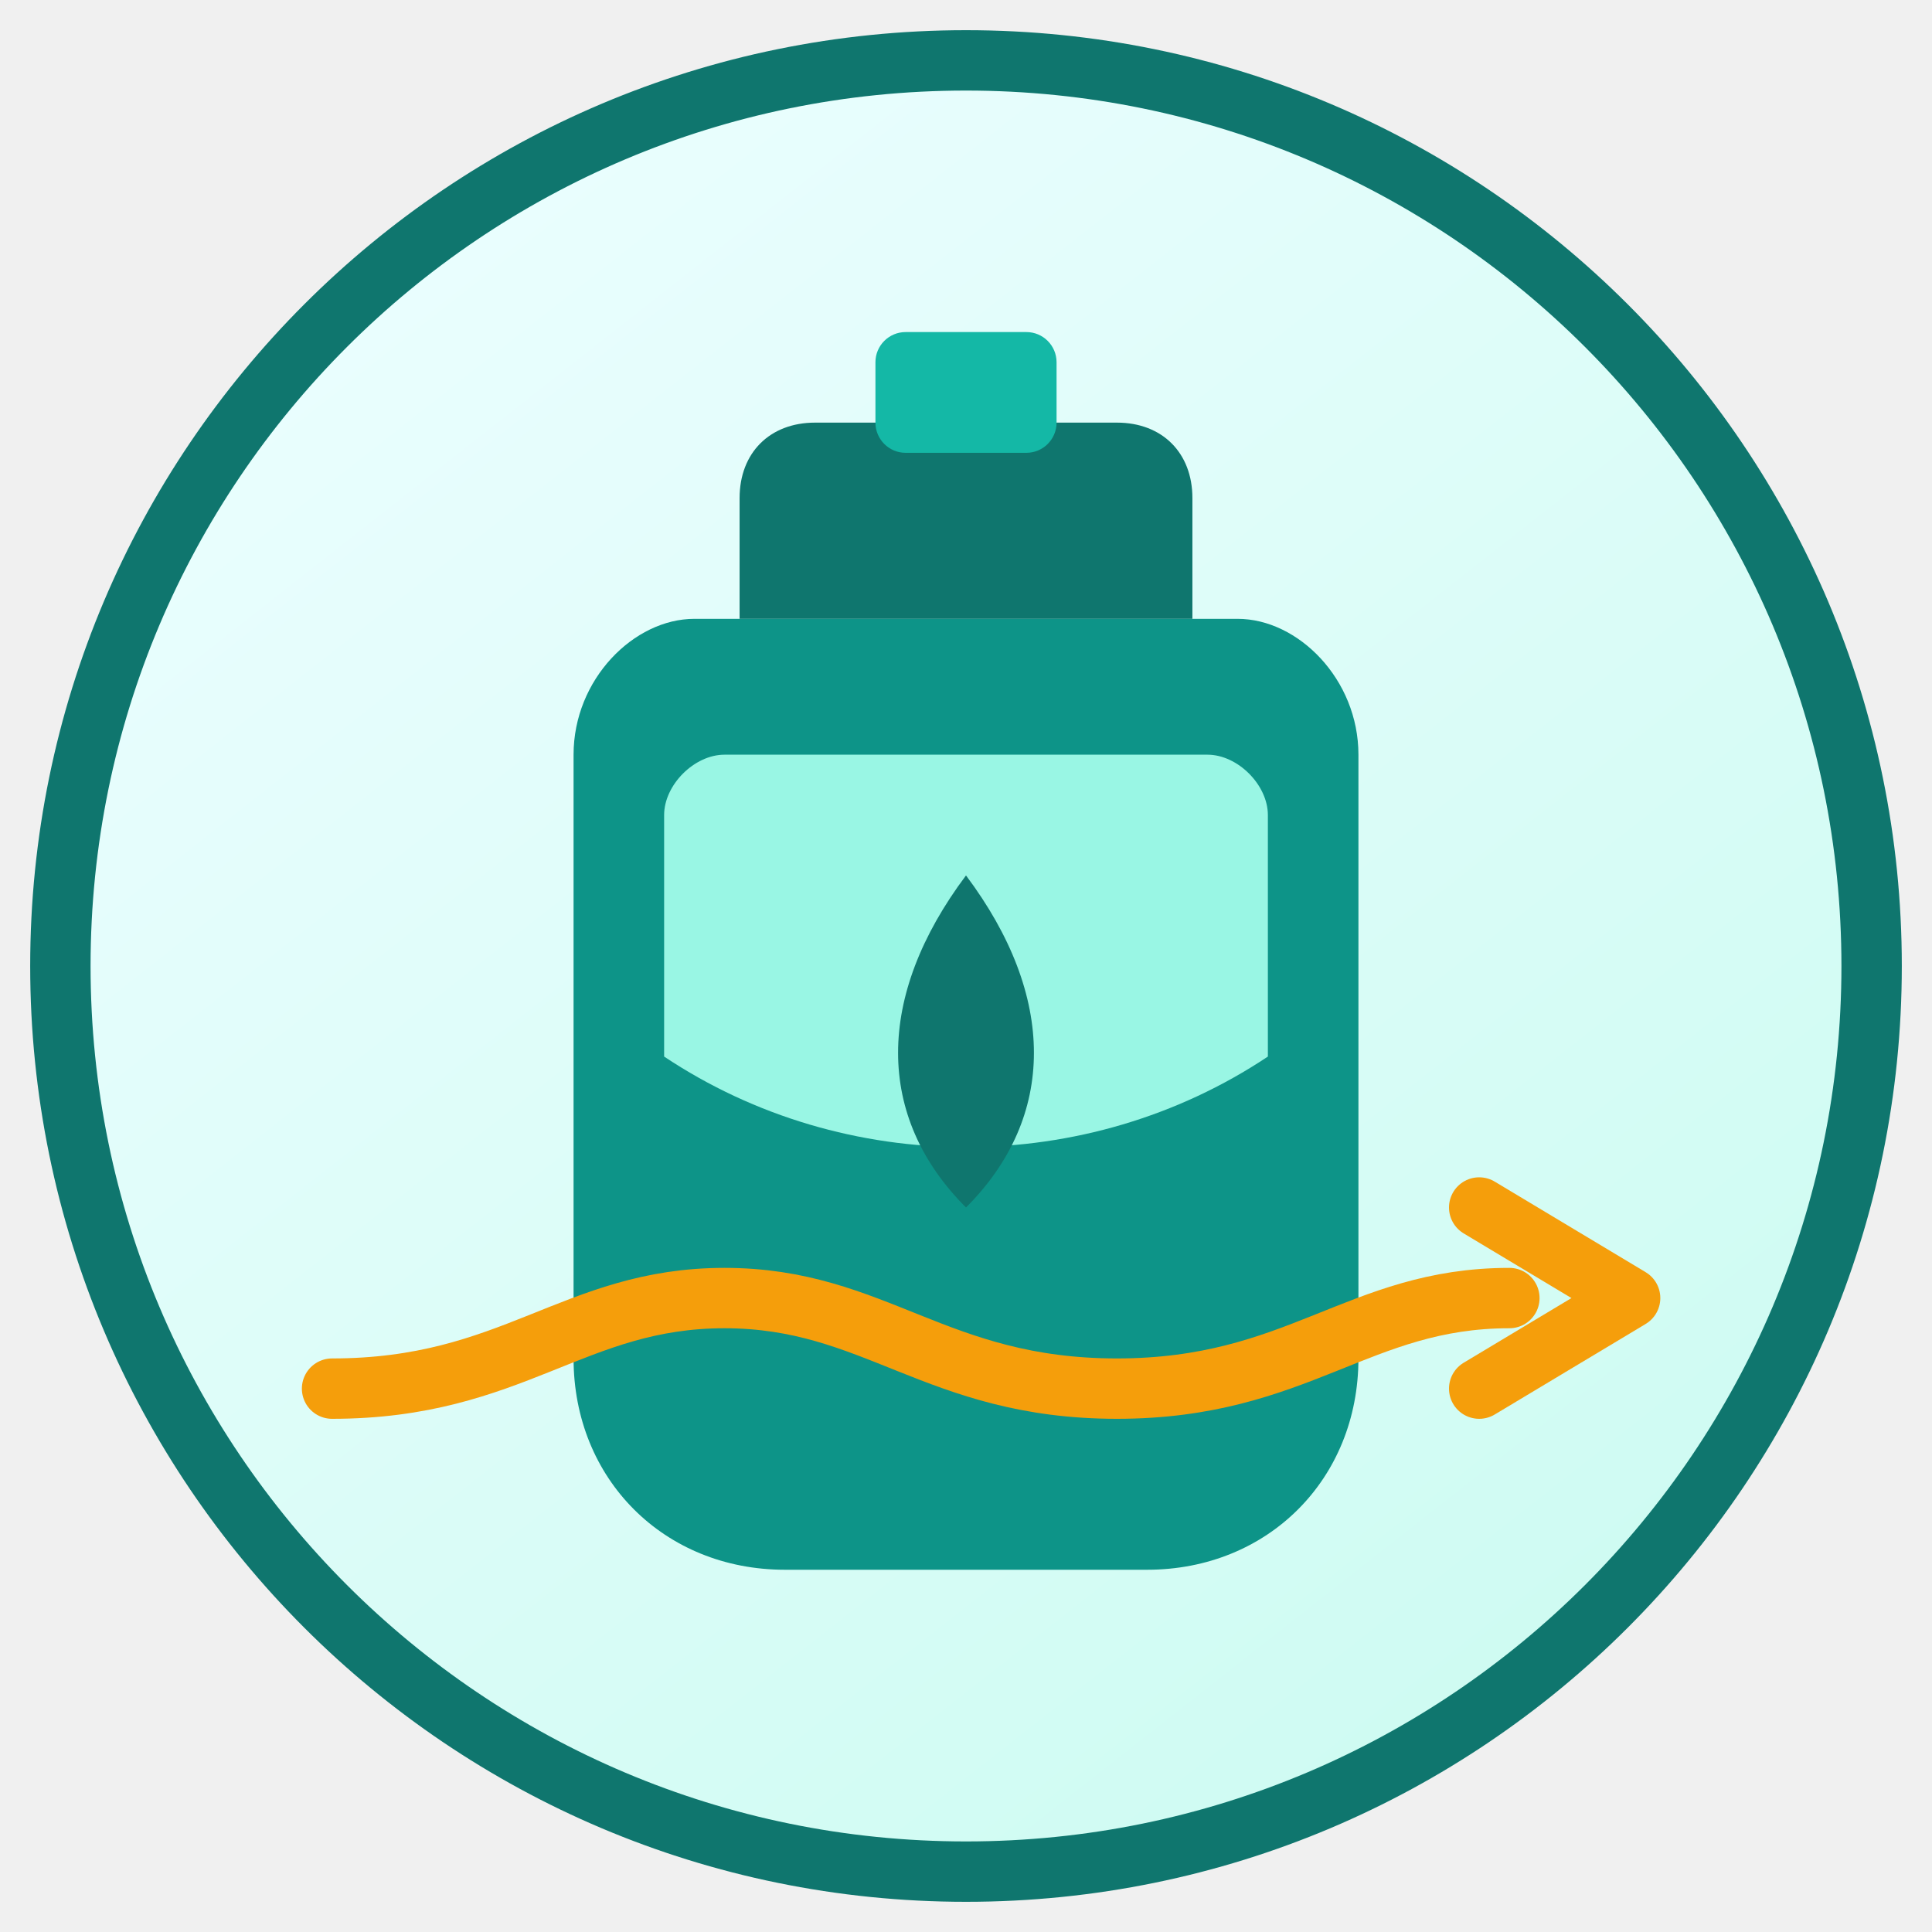
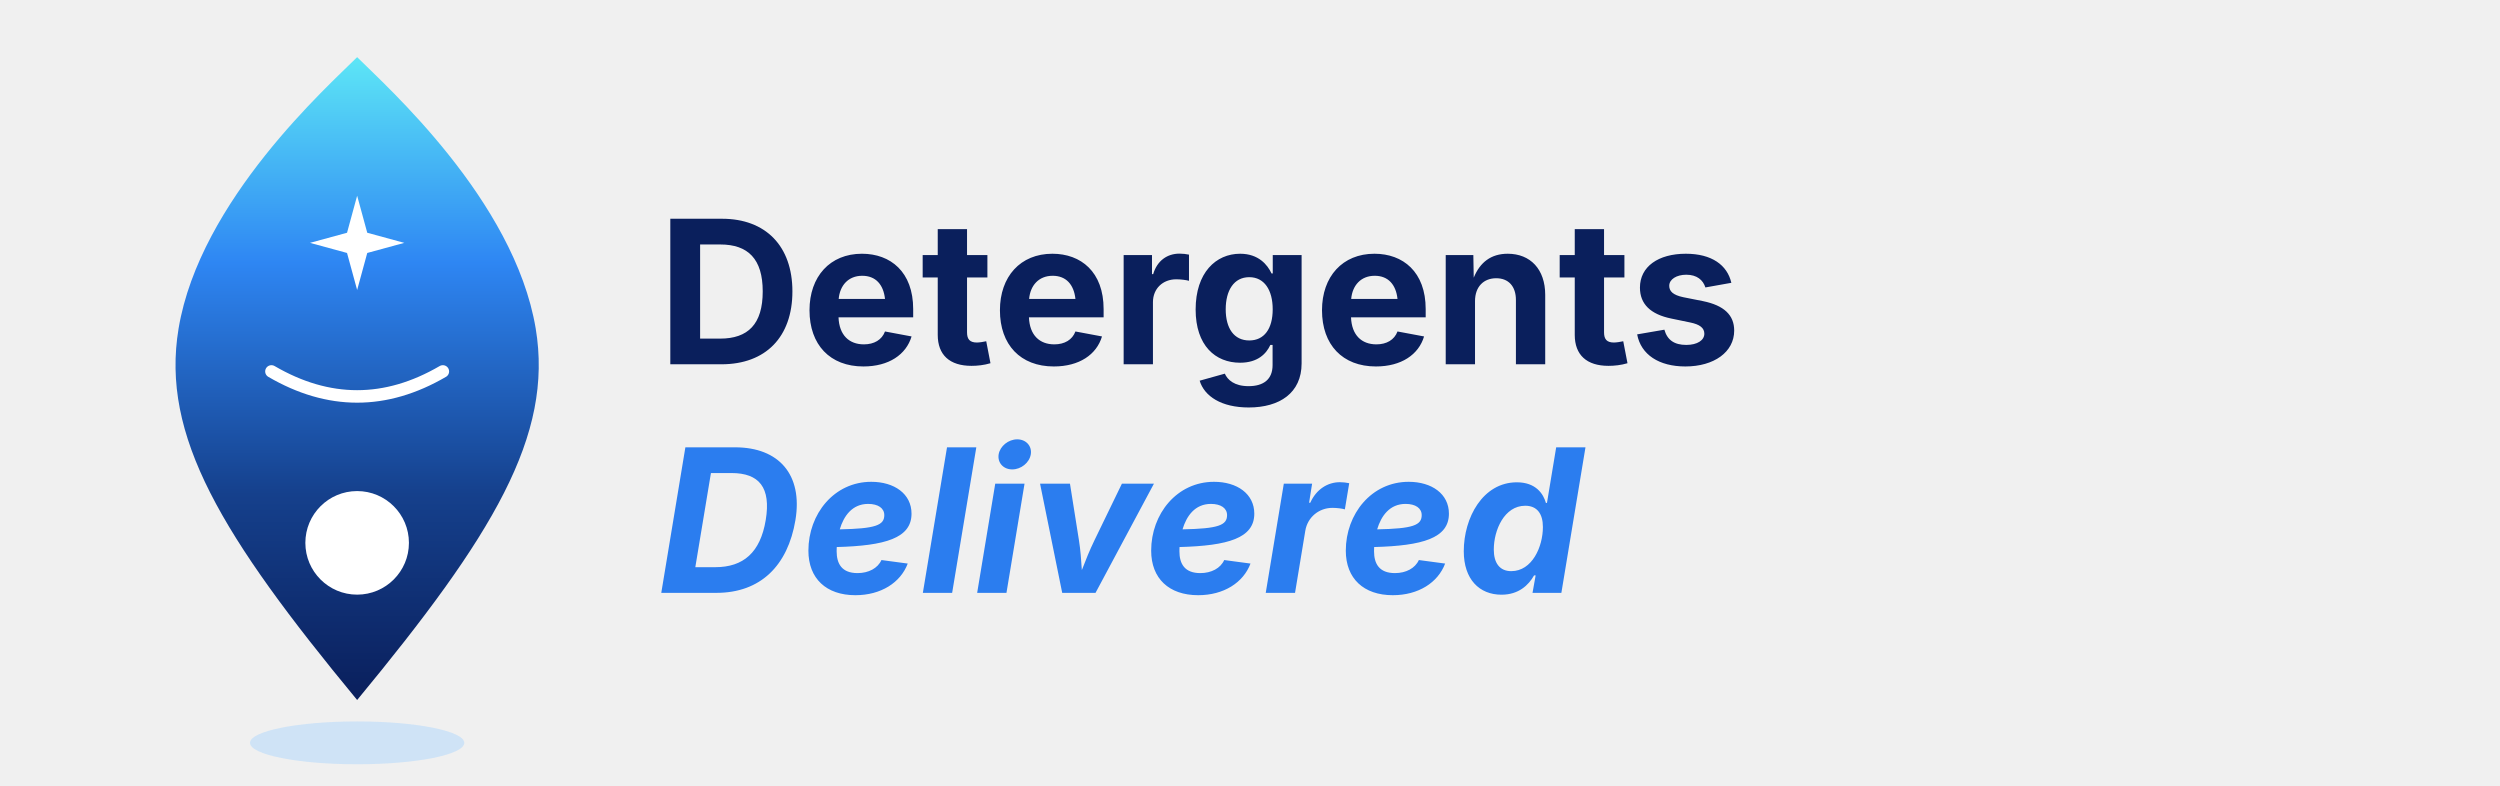
- <svg xmlns="http://www.w3.org/2000/svg" viewBox="0 0 128 128" role="img" aria-labelledby="title desc">
+ <svg xmlns="http://www.w3.org/2000/svg" viewBox="0 0 700 220" role="img" aria-labelledby="title desc">
  <defs>
-     <linearGradient id="badge" x1="20" y1="8" x2="108" y2="120" gradientUnits="userSpaceOnUse">
-       <stop stop-color="#ECFEFF" />
-       <stop offset="1" stop-color="#CCFBF1" />
+     <linearGradient id="pinFill" x1="100" y1="16" x2="100" y2="196" gradientUnits="userSpaceOnUse">
+       <stop offset="0" stop-color="#5DE6F6" />
+       <stop offset="0.32" stop-color="#2E86F3" />
+       <stop offset="0.68" stop-color="#15408C" />
+       <stop offset="1" stop-color="#0A1F5C" />
    </linearGradient>
+     <style>text{font-family:Inter,ui-sans-serif,system-ui,sans-serif;}</style>
  </defs>
-   <circle cx="64" cy="64" r="60" fill="url(#badge)" stroke="#0F766E" stroke-width="4" />
-   <path d="M54 28h20c3 0 5 2 5 5v8H49v-8c0-3 2-5 5-5z" fill="#0F766E" />
-   <rect x="58" y="22" width="12" height="8" rx="2" fill="#14B8A6" />
-   <path d="M46 41h36c4 0 8 4 8 9v40c0 8-6 14-14 14H52c-8 0-14-6-14-14V50c0-5 4-9 8-9z" fill="#0D9488" />
-   <path d="M48 50h32c2 0 4 2 4 4v16c-12 8-28 8-40 0V54c0-2 2-4 4-4z" fill="#99F6E4" />
-   <path d="M64 58c6 8 6 16 0 22-6-6-6-14 0-22z" fill="#0F766E" />
-   <path d="M22 92c12 0 16-6 26-6s14 6 26 6 16-6 26-6" fill="none" stroke="#F59E0B" stroke-width="4" stroke-linecap="round" />
-   <path d="M98 80l10 6-10 6" fill="none" stroke="#F59E0B" stroke-width="4" stroke-linecap="round" stroke-linejoin="round" />
+   <ellipse cx="100" cy="208" rx="30" ry="6" fill="#9ED0FF" opacity="0.4" />
+   <path d="M 100,16 C 108,24 144,56 150,92 C 155,122 138,150 100,196 C 62,150 45,122 50,92 C 56,56 92,24 100,16 Z" fill="url(#pinFill)" />
+   <path d="M 100.00,54.80 L 102.83,65.17 L 113.20,68.00 L 102.83,70.83 L 100.00,81.20 L 97.17,70.83 L 86.80,68.00 L 97.17,65.17 Z" fill="#FFFFFF" />
+   <path d="M 76,104 Q 100,118 124,104" fill="none" stroke="#FFFFFF" stroke-width="3.5" stroke-linecap="round" />
+   <circle cx="100" cy="152" r="14.5" fill="#FFFFFF" />
+   <text x="184" y="102" font-size="56" font-weight="700" fill="#0A1F5C">Detergents</text>
+   <text x="184" y="166" font-size="56" font-weight="700" font-style="italic" fill="#2B7DEF">Delivered</text>
</svg>
